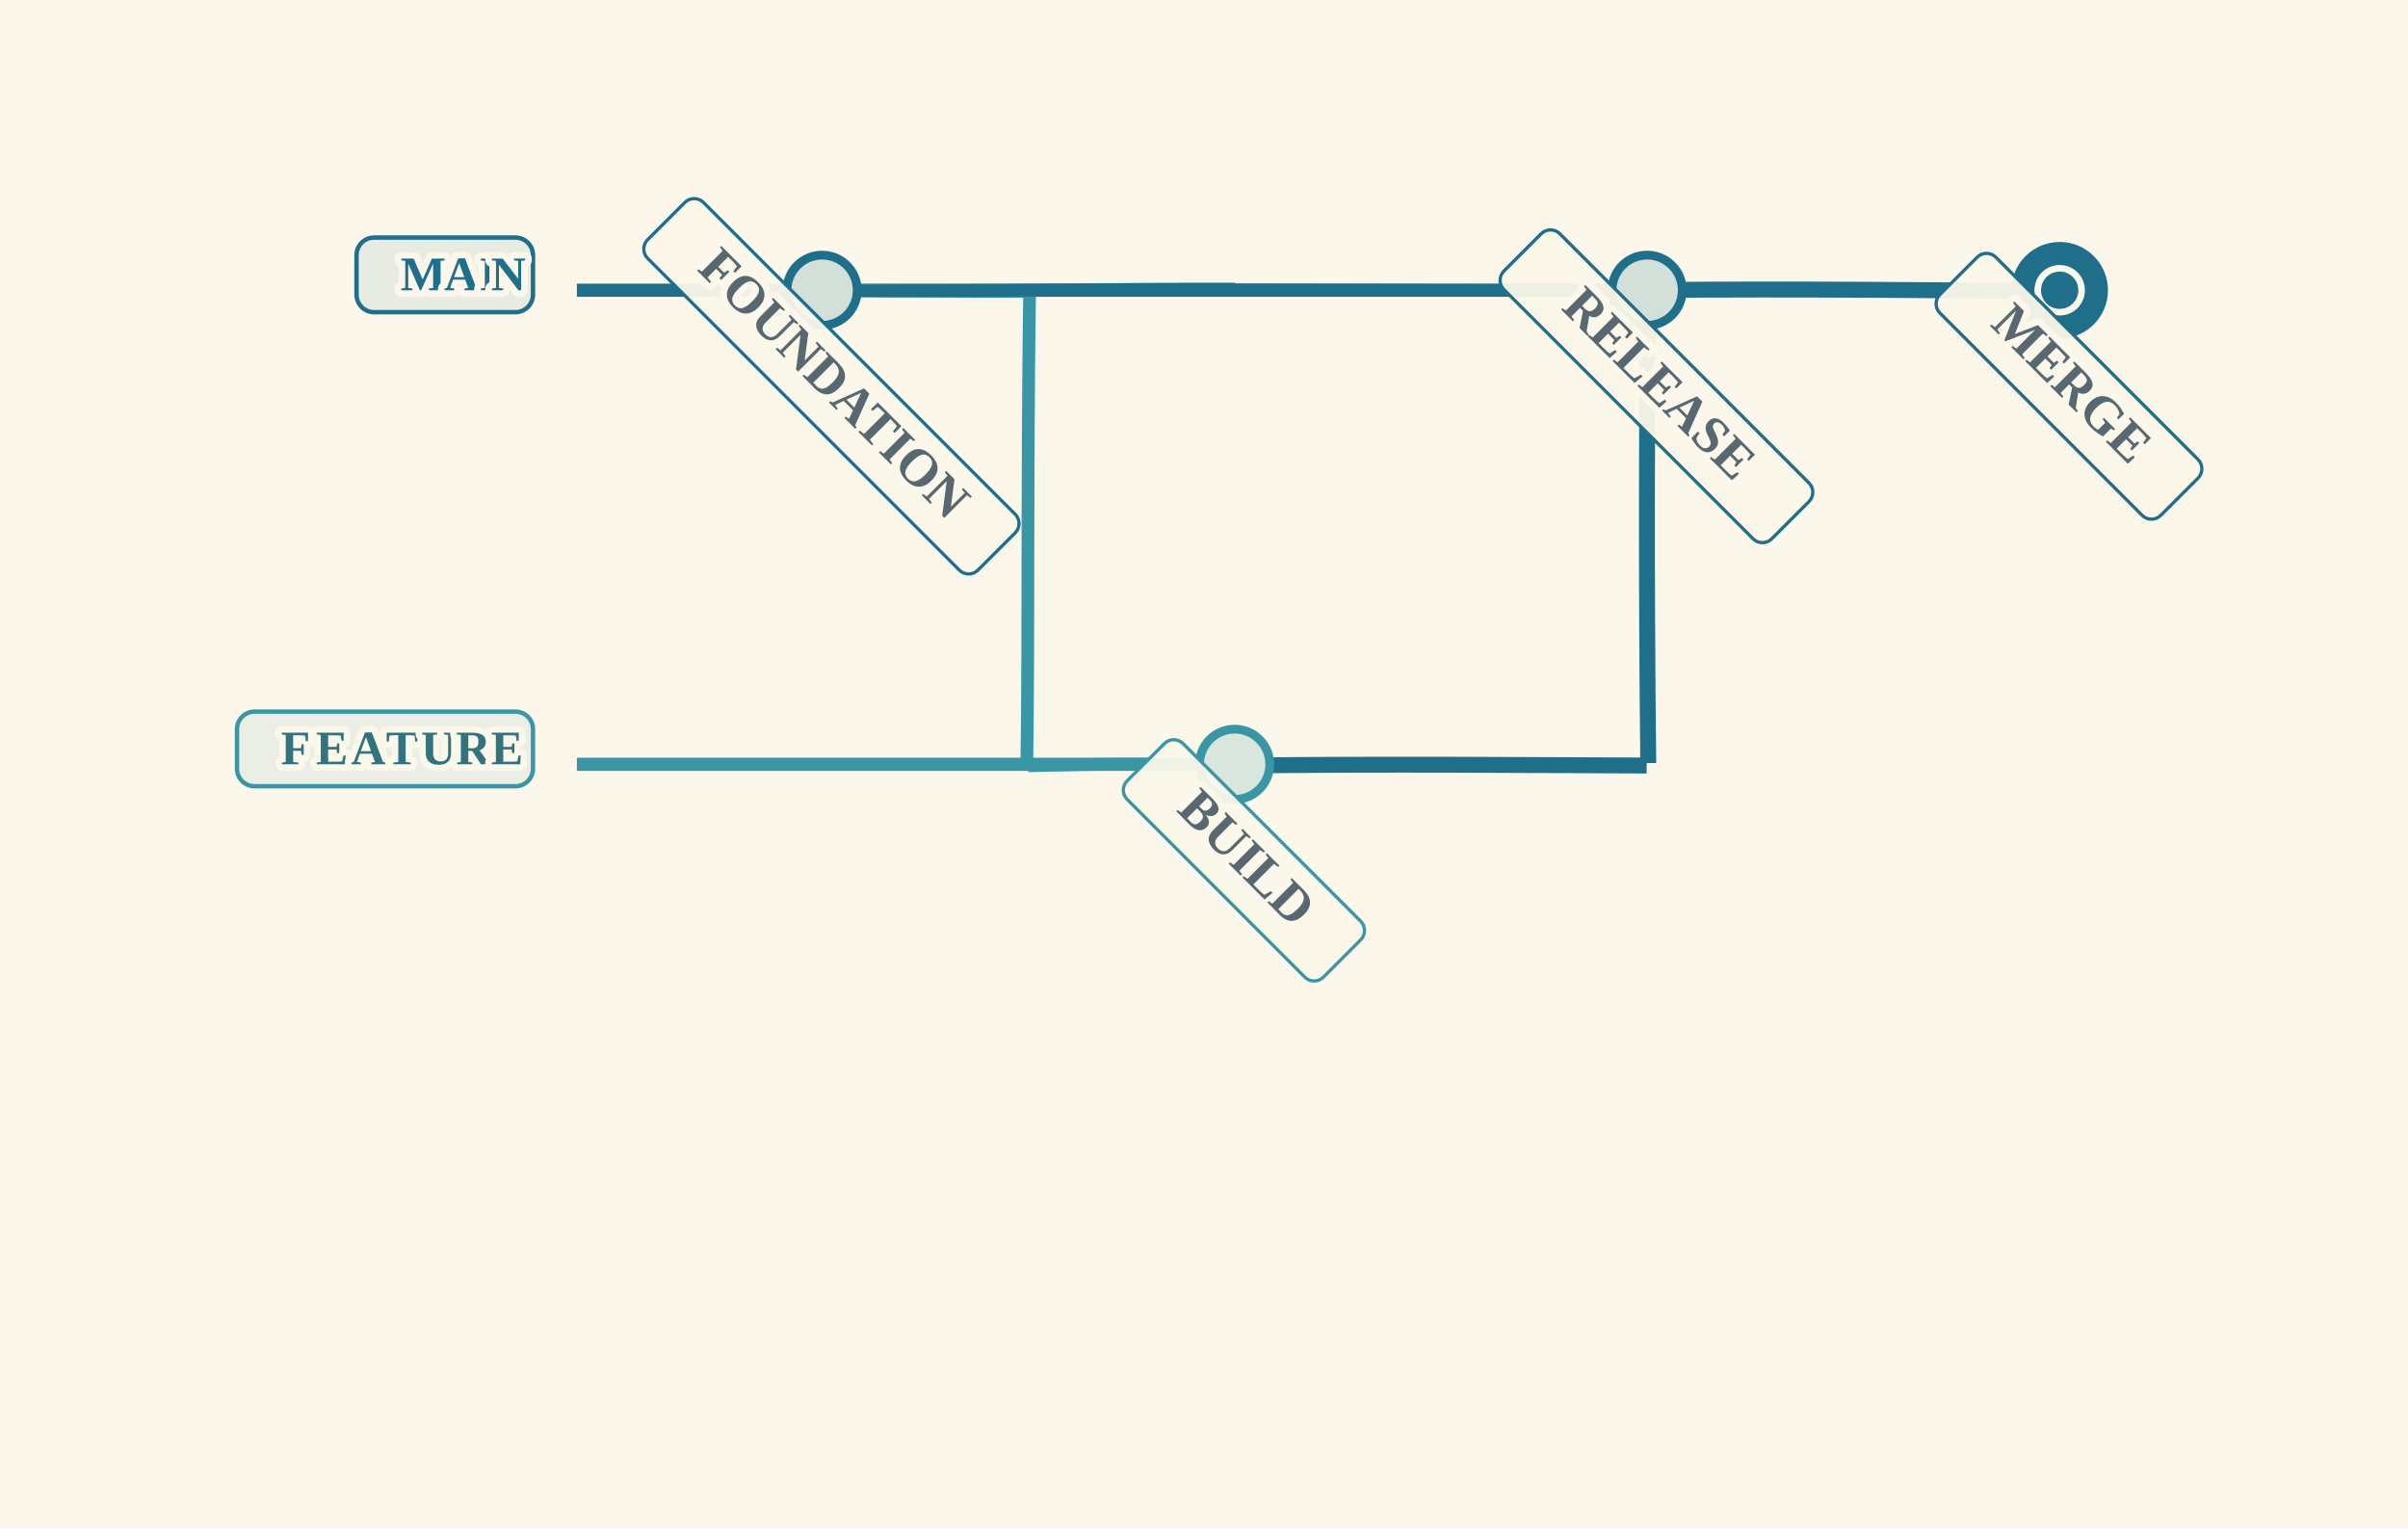
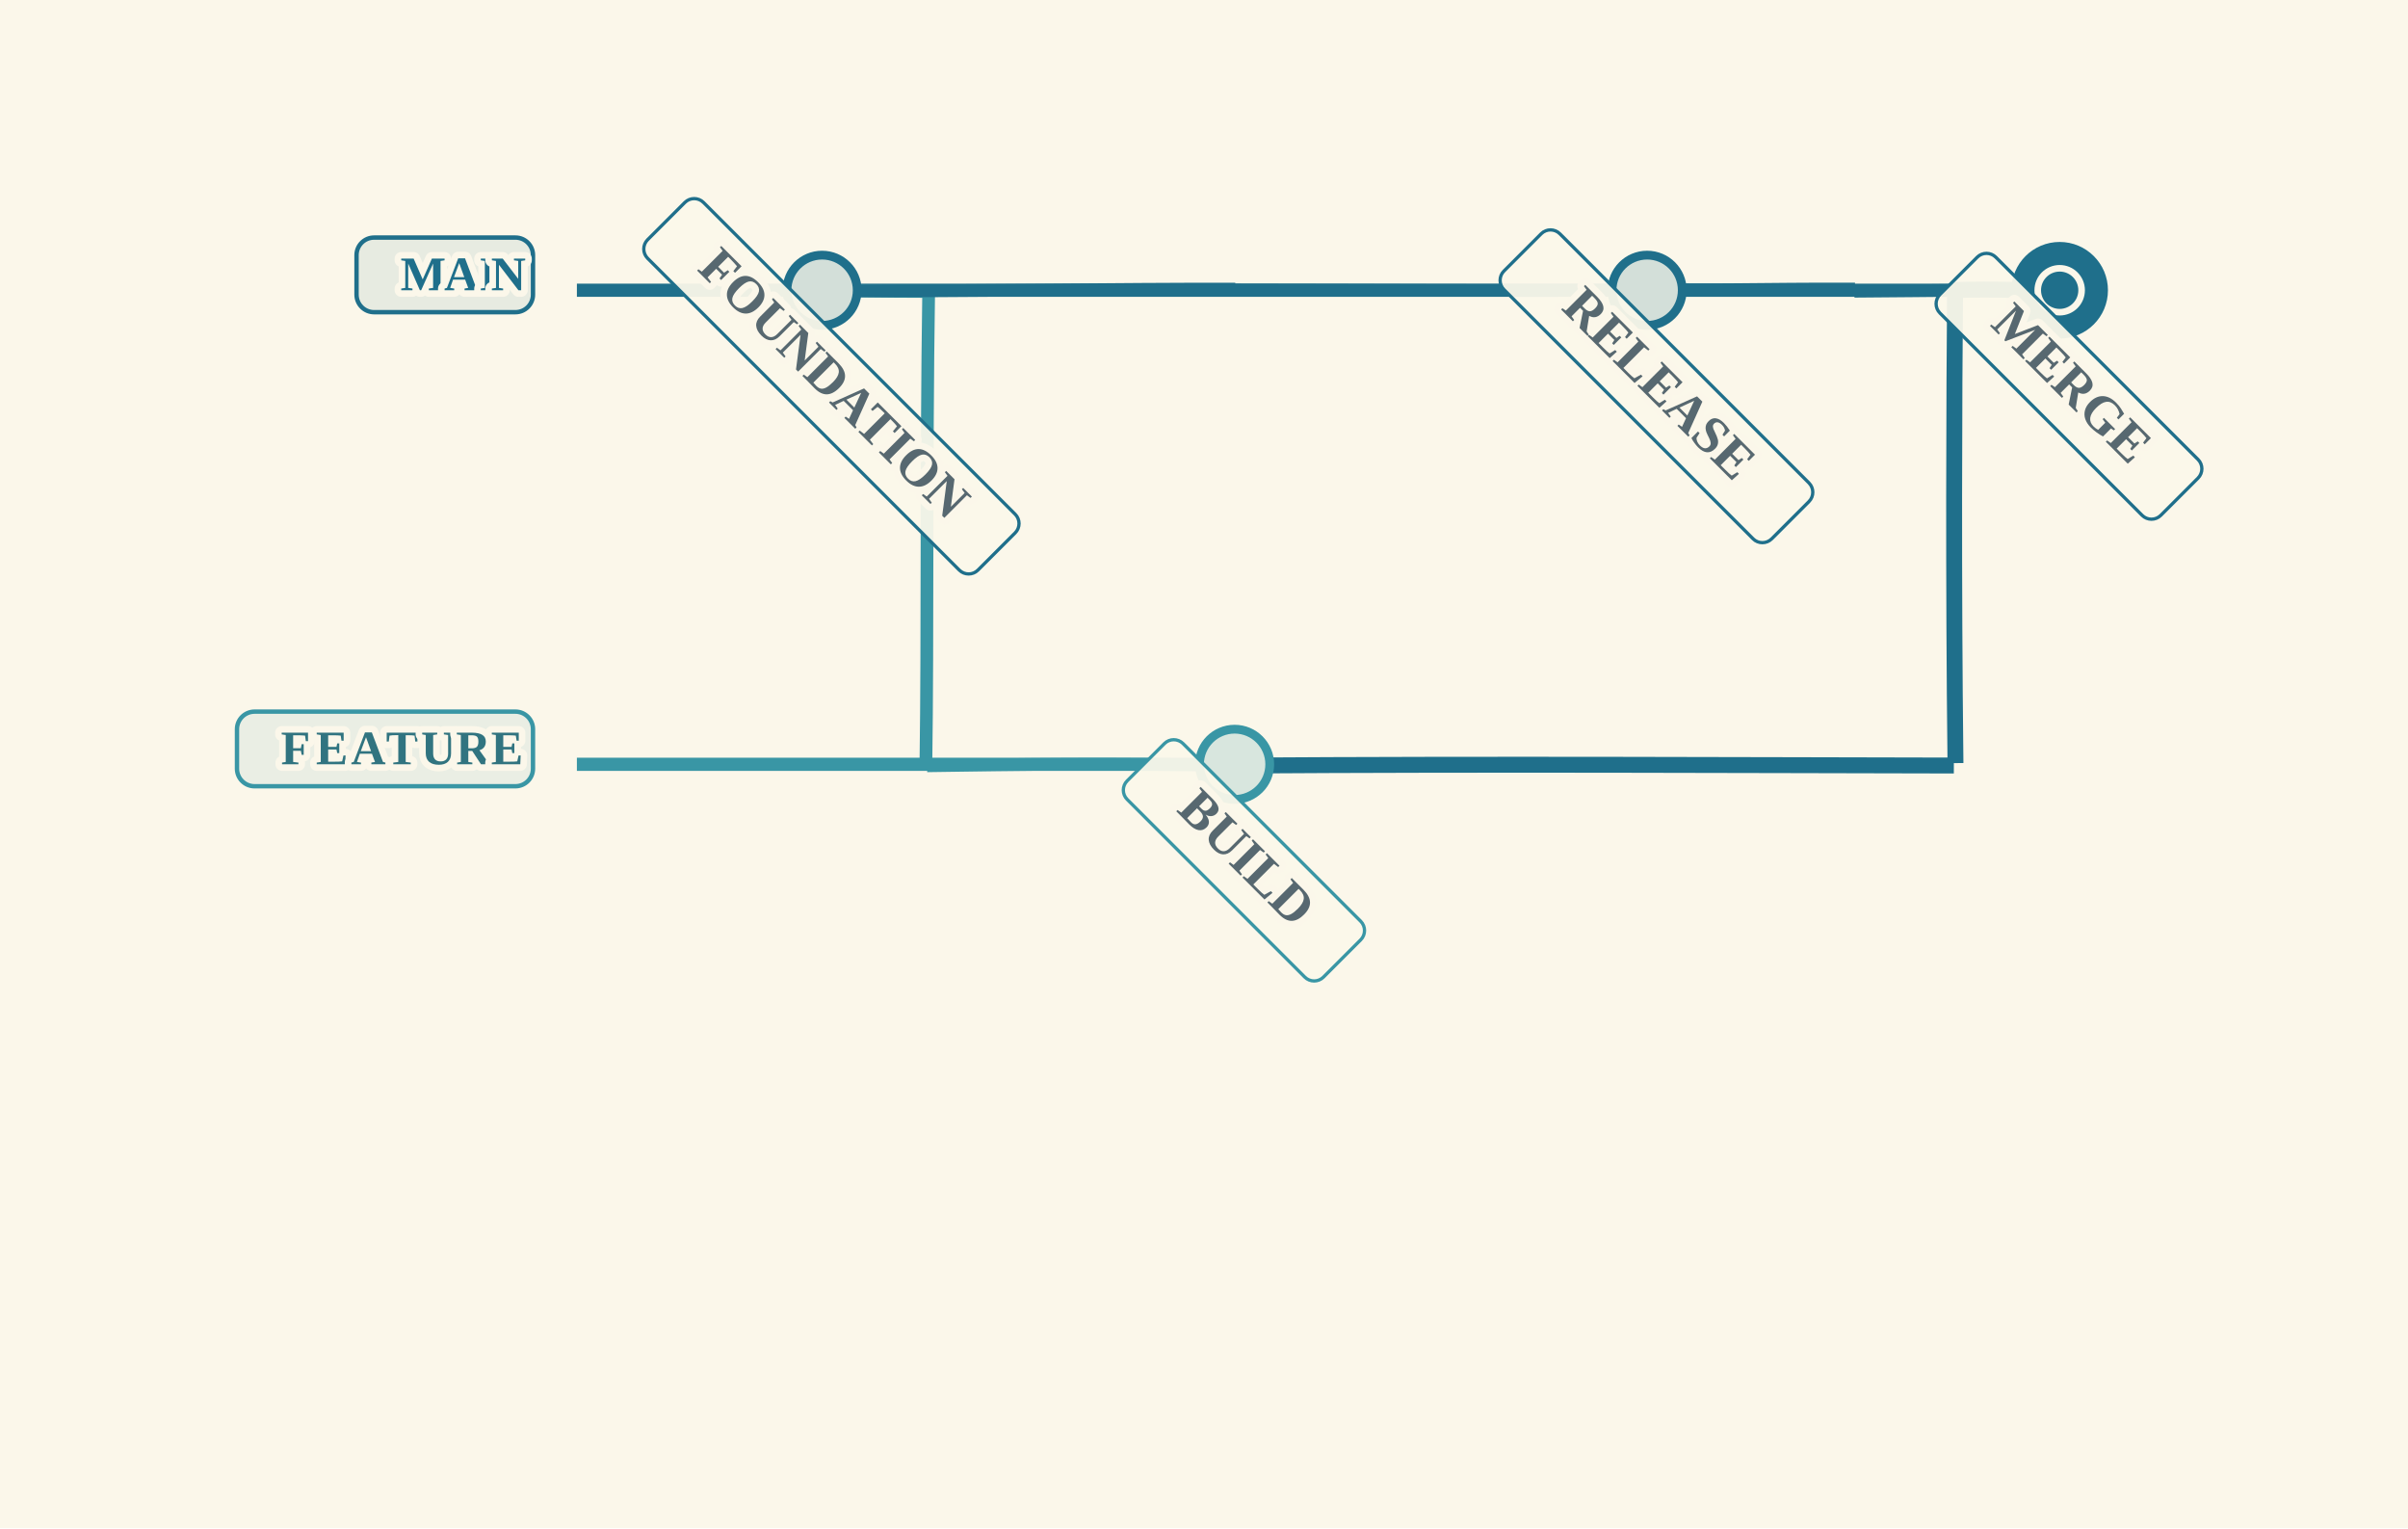
- <svg xmlns="http://www.w3.org/2000/svg" width="548.695" height="348.11" viewBox="0 0 548.695 348.11" style="--bg:#fbf7ea;--fg:#202a2f;--line:#38535e;--accent:#1f6f8b;--muted:#60727a;--surface:#fffaf0;--border:#38535e;--font:Share Tech Mono;background:#fbf7ea" aria-labelledby="gitgraph-title" aria-roledescription="git graph" role="img" class="am-0ymb8bp1od7gv4">
+ <svg xmlns="http://www.w3.org/2000/svg" width="548.695" height="348.11" viewBox="0 0 548.695 348.11" style="--bg:#fbf7ea;--fg:#202a2f;--line:#38535e;--accent:#1f6f8b;--muted:#60727a;--surface:#fffaf0;--border:#38535e;--font:Share Tech Mono;background:#fbf7ea" aria-labelledby="gitgraph-title" aria-roledescription="git graph" role="img" class="am-0e1pc1711m5ghe">
  <style>
-   svg.am-0ymb8bp1od7gv4 { font-family: var(--font, 'Share Tech Mono'), system-ui, sans-serif; }
-   svg.am-0ymb8bp1od7gv4 {
+   svg.am-0e1pc1711m5ghe { font-family: var(--font, 'Share Tech Mono'), system-ui, sans-serif; }
+   svg.am-0e1pc1711m5ghe {
    /* Derived from --bg and --fg (overridable via --line, --accent, etc.) */
    --_text:          #202a2f;
    --_text-sec:      #60727a;
    --_text-muted:    #60727a;
    --_text-faint:    #858885;
    --_line:          #38535e;
    --_arrow:         #1f6f8b;
    --_node-fill:     #fffaf0;
    --_node-stroke:   #38535e;
    --_group-fill:    #fbf7ea;
    --_group-hdr:     #f0ede1;
    --_inner-stroke:  #e1ded4;
    --_key-badge:     #e5e3d7;
  }
</style>
  <rect width="548.695" height="348.11" fill="#fbf7ea" data-backdrop="page" />
  <g class="git-branch" data-id="branch:main" data-branch="main" data-role="group">
    <rect class="git-branch-label-background" x="81.24" y="54.118" width="40.21" height="17" rx="4" ry="4" fill="#e7ebe1" stroke="#1f6f8b" stroke-width="1" />
    <line class="git-branch-line" data-branch="main" x1="131.45" y1="66.118" x2="469.325" y2="66.118" stroke="#1f6f8b" stroke-width="3" />
    <text paint-order="stroke" stroke="#fbf7ea" stroke-width="3" stroke-linejoin="round" stroke-linecap="round" x="121.45" y="62.268" class="git-branch-label" data-branch="main" text-anchor="end" font-size="11" font-weight="700" letter-spacing="0.06" fill="#1f6f8b" data-prepared-text="true" dy="3.85">
      <tspan x="91.24" text-anchor="start" letter-spacing="0" data-text-fragment="true" textLength="9.9" lengthAdjust="spacingAndGlyphs">M</tspan>
      <tspan x="101.2" text-anchor="start" letter-spacing="0" data-text-fragment="true" textLength="7.92" lengthAdjust="spacingAndGlyphs">A</tspan>
      <tspan x="109.18" text-anchor="start" letter-spacing="0" data-text-fragment="true" textLength="2.64" lengthAdjust="spacingAndGlyphs">I</tspan>
      <tspan x="111.88" text-anchor="start" letter-spacing="0" data-text-fragment="true" textLength="9.57" lengthAdjust="spacingAndGlyphs">N</tspan>
    </text>
  </g>
  <g class="git-branch" data-id="branch:feature" data-branch="feature" data-role="group">
    <rect class="git-branch-label-background" x="54" y="162.11" width="67.45" height="17" rx="4" ry="4" fill="#eaeee4" stroke="#3996a5" stroke-width="1" />
    <line class="git-branch-line" data-branch="feature" x1="131.45" y1="174.11" x2="281.325" y2="174.11" stroke="#3996a5" stroke-width="3" />
    <text paint-order="stroke" stroke="#fbf7ea" stroke-width="3" stroke-linejoin="round" stroke-linecap="round" x="121.45" y="170.26" class="git-branch-label" data-branch="feature" text-anchor="end" font-size="11" font-weight="700" letter-spacing="0.06" fill="#317480" data-prepared-text="true" dy="3.85">
      <tspan x="64" text-anchor="start" letter-spacing="0" data-text-fragment="true" textLength="7.92" lengthAdjust="spacingAndGlyphs">F</tspan>
      <tspan x="71.98" text-anchor="start" letter-spacing="0" data-text-fragment="true" textLength="7.92" lengthAdjust="spacingAndGlyphs">E</tspan>
      <tspan x="79.96" text-anchor="start" letter-spacing="0" data-text-fragment="true" textLength="7.92" lengthAdjust="spacingAndGlyphs">A</tspan>
      <tspan x="87.94" text-anchor="start" letter-spacing="0" data-text-fragment="true" textLength="7.92" lengthAdjust="spacingAndGlyphs">T</tspan>
      <tspan x="95.92" text-anchor="start" letter-spacing="0" data-text-fragment="true" textLength="7.92" lengthAdjust="spacingAndGlyphs">U</tspan>
      <tspan x="103.9" text-anchor="start" letter-spacing="0" data-text-fragment="true" textLength="7.92" lengthAdjust="spacingAndGlyphs">R</tspan>
      <tspan x="111.88" text-anchor="start" letter-spacing="0" data-text-fragment="true" textLength="9.57" lengthAdjust="spacingAndGlyphs">E</tspan>
    </text>
  </g>
-   <polyline stroke-opacity="0" class="git-edge git-edge-parent" points="187.325,66.118 234.325,66.118 234.325,174.11 281.325,174.11" fill="none" stroke="#3996a5" stroke-width="2" data-relationship="parent" data-direction="forward" data-id="base-&gt;work" data-role="edge" data-from="base" data-to="work" role="graphics-symbol" aria-roledescription="relation" aria-label="base to work" />
-   <path d="M187.2 65.96 C199.93 66.32, 212.16 66.35, 234.42 66.4 M234.61 66.41 C234.02 105.22, 234.41 144.89, 233.98 174.06 M234.26 174.45 C248.21 174.12, 262.62 173.81, 281.58 174.4" fill="none" stroke="#3996a5" stroke-width="2.9" stroke-linecap="butt" stroke-linejoin="miter" stroke-miterlimit="4" />
+   <polyline stroke-opacity="0" class="git-edge git-edge-parent" points="187.325,66.118 211.325,66.118 211.325,174.11 281.325,174.11" fill="none" stroke="#3996a5" stroke-width="2" data-relationship="parent" data-direction="forward" data-id="base-&gt;work" data-role="edge" data-from="base" data-to="work" role="graphics-symbol" aria-roledescription="relation" aria-label="base to work" />
+   <path d="M187.2 65.96 C193.78 66.33, 199.87 66.35, 211.42 66.4 M211.61 66.41 C211.02 105.22, 211.41 144.89, 210.98 174.06 M211.26 174.45 C232.14 174.13, 253.48 173.82, 281.58 174.4" fill="none" stroke="#3996a5" stroke-width="2.9" stroke-linecap="butt" stroke-linejoin="miter" stroke-miterlimit="4" />
  <polyline stroke-opacity="0" class="git-edge git-edge-parent" points="187.325,66.118 281.325,66.118 281.325,66.118 375.325,66.118" fill="none" stroke="#1f6f8b" stroke-width="2" data-relationship="parent" data-direction="forward" data-id="base-&gt;release" data-role="edge" data-from="base" data-to="release" role="graphics-symbol" aria-roledescription="relation" aria-label="base to release" />
  <path d="M187.05 66.26 C221.32 66.38, 254.91 65.79, 281.47 65.86 M281.32 66.12 C281.32 66.12, 281.32 66.12, 281.32 66.12 M281.39 66.04 C312.56 66.06, 344.12 66.26, 375.47 66.11" fill="none" stroke="#1f6f8b" stroke-width="2.9" stroke-linecap="butt" stroke-linejoin="miter" stroke-miterlimit="4" />
  <polyline stroke-opacity="0" class="git-edge git-edge-parent" points="375.325,66.118 422.325,66.118 422.325,66.118 469.325,66.118" fill="none" stroke="#1f6f8b" stroke-width="2" data-relationship="parent" data-direction="forward" data-id="release-&gt;merge" data-role="edge" data-from="release" data-to="merge" role="graphics-symbol" aria-roledescription="relation" aria-label="release to merge" />
  <path d="M375.12 65.79 C388.45 66.3, 401.09 65.77, 422.68 65.84 M422.32 66.12 C422.32 66.12, 422.32 66.12, 422.32 66.12 M422.56 66.34 C440.37 66.26, 458.41 65.79, 469.5 66.4" fill="none" stroke="#1f6f8b" stroke-width="2.9" stroke-linecap="butt" stroke-linejoin="miter" stroke-miterlimit="4" />
-   <polyline stroke-opacity="0" class="git-edge git-edge-merge" points="281.325,174.11 375.325,174.11 375.325,66.118 469.325,66.118" fill="none" stroke="#1f6f8b" stroke-width="2.5" data-relationship="merge" data-direction="forward" data-id="work-&gt;merge" data-role="edge" data-from="work" data-to="merge" role="graphics-symbol" aria-roledescription="relation" aria-label="work to merge" />
-   <path d="M281.6 174.4 C314.87 174.01, 347.74 174.29, 375.21 174.39 M375.58 173.84 C375.09 132.05, 375.29 89.4, 375.49 66.1 M375.36 66.08 C410.08 65.74, 444.41 66.18, 469.55 66.3" fill="none" stroke="#1f6f8b" stroke-width="3.625" stroke-linecap="butt" stroke-linejoin="miter" stroke-miterlimit="4" />
+   <polyline stroke-opacity="0" class="git-edge git-edge-merge" points="281.325,174.11 445.325,174.11 445.325,66.118 469.325,66.118" fill="none" stroke="#1f6f8b" stroke-width="2.5" data-relationship="merge" data-direction="forward" data-id="work-&gt;merge" data-role="edge" data-from="work" data-to="merge" role="graphics-symbol" aria-roledescription="relation" aria-label="work to merge" />
+   <path d="M281.6 174.4 C339.73 174.02, 397.46 174.31, 445.21 174.39 M445.58 173.84 C445.09 132.05, 445.29 89.4, 445.49 66.1 M445.36 66.08 C454.42 65.76, 463.11 66.2, 469.55 66.3" fill="none" stroke="#1f6f8b" stroke-width="3.625" stroke-linecap="butt" stroke-linejoin="miter" stroke-miterlimit="4" />
  <g class="git-commit type-normal" data-id="base" data-branch="main" data-commit-type="NORMAL" data-role="node">
    <circle cx="187.325" cy="66.118" r="8" fill="#d3dfd9" stroke="#1f6f8b" stroke-width="2" />
    <rect class="git-commit-label-background" x="134.105" y="78.118" width="106.44" height="18" rx="3" ry="3" fill="#fbf7ea" fill-opacity="0.94" stroke="#1f6f8b" stroke-width="0.75" transform="rotate(45 187.325 90.118)" />
    <text paint-order="stroke" stroke="#fbf7ea" stroke-width="3" stroke-linejoin="round" stroke-linecap="round" x="187.325" y="85.918" class="git-commit-label" text-anchor="middle" font-size="12" font-weight="700" fill="#576870" transform="rotate(45 187.325 90.118)" data-prepared-text="true" dy="4.2" textLength="82.44" lengthAdjust="spacingAndGlyphs" data-font-metrics="deterministic-fit">FOUNDATION</text>
  </g>
  <g class="git-commit type-normal" data-id="work" data-branch="feature" data-commit-type="NORMAL" data-role="node">
    <circle cx="281.325" cy="174.11" r="8" fill="#d8e6de" stroke="#3996a5" stroke-width="2" />
    <rect class="git-commit-label-background" x="249.705" y="186.11" width="63.24" height="18" rx="3" ry="3" fill="#fbf7ea" fill-opacity="0.94" stroke="#3996a5" stroke-width="0.75" transform="rotate(45 281.325 198.11)" />
    <text paint-order="stroke" stroke="#fbf7ea" stroke-width="3" stroke-linejoin="round" stroke-linecap="round" x="281.325" y="193.91" class="git-commit-label" text-anchor="middle" font-size="12" font-weight="700" fill="#576870" transform="rotate(45 281.325 198.11)" data-prepared-text="true" dy="4.2" textLength="39.24" lengthAdjust="spacingAndGlyphs" data-font-metrics="deterministic-fit">BUILD</text>
  </g>
  <g class="git-commit type-normal" data-id="release" data-branch="main" data-commit-type="NORMAL" data-role="node">
    <circle cx="375.325" cy="66.118" r="8" fill="#d3dfd9" stroke="#1f6f8b" stroke-width="2" />
    <rect class="git-commit-label-background" x="332.185" y="78.118" width="86.28" height="18" rx="3" ry="3" fill="#fbf7ea" fill-opacity="0.94" stroke="#1f6f8b" stroke-width="0.75" transform="rotate(45 375.325 90.118)" />
    <text paint-order="stroke" stroke="#fbf7ea" stroke-width="3" stroke-linejoin="round" stroke-linecap="round" x="375.325" y="85.918" class="git-commit-label" text-anchor="middle" font-size="12" font-weight="700" fill="#576870" transform="rotate(45 375.325 90.118)" data-prepared-text="true" dy="4.2" textLength="62.28" lengthAdjust="spacingAndGlyphs" data-font-metrics="deterministic-fit">RELEASE</text>
  </g>
  <g class="git-commit type-merge" data-id="merge" data-branch="main" data-commit-type="MERGE" data-role="node">
    <circle cx="469.325" cy="66.118" r="10" fill="#1f6f8b" stroke="#1f6f8b" stroke-width="2" />
    <circle cx="469.325" cy="66.118" r="5" fill="none" stroke="#fbf7ea" stroke-width="1.5" />
    <rect class="git-commit-label-background" x="433.745" y="78.118" width="71.16" height="18" rx="3" ry="3" fill="#fbf7ea" fill-opacity="0.94" stroke="#1f6f8b" stroke-width="0.75" transform="rotate(45 469.325 90.118)" />
    <text paint-order="stroke" stroke="#fbf7ea" stroke-width="3" stroke-linejoin="round" stroke-linecap="round" x="469.325" y="85.918" class="git-commit-label" text-anchor="middle" font-size="12" font-weight="700" fill="#576870" transform="rotate(45 469.325 90.118)" data-prepared-text="true" dy="4.2" textLength="47.16" lengthAdjust="spacingAndGlyphs" data-font-metrics="deterministic-fit">MERGE</text>
  </g>
</svg>
